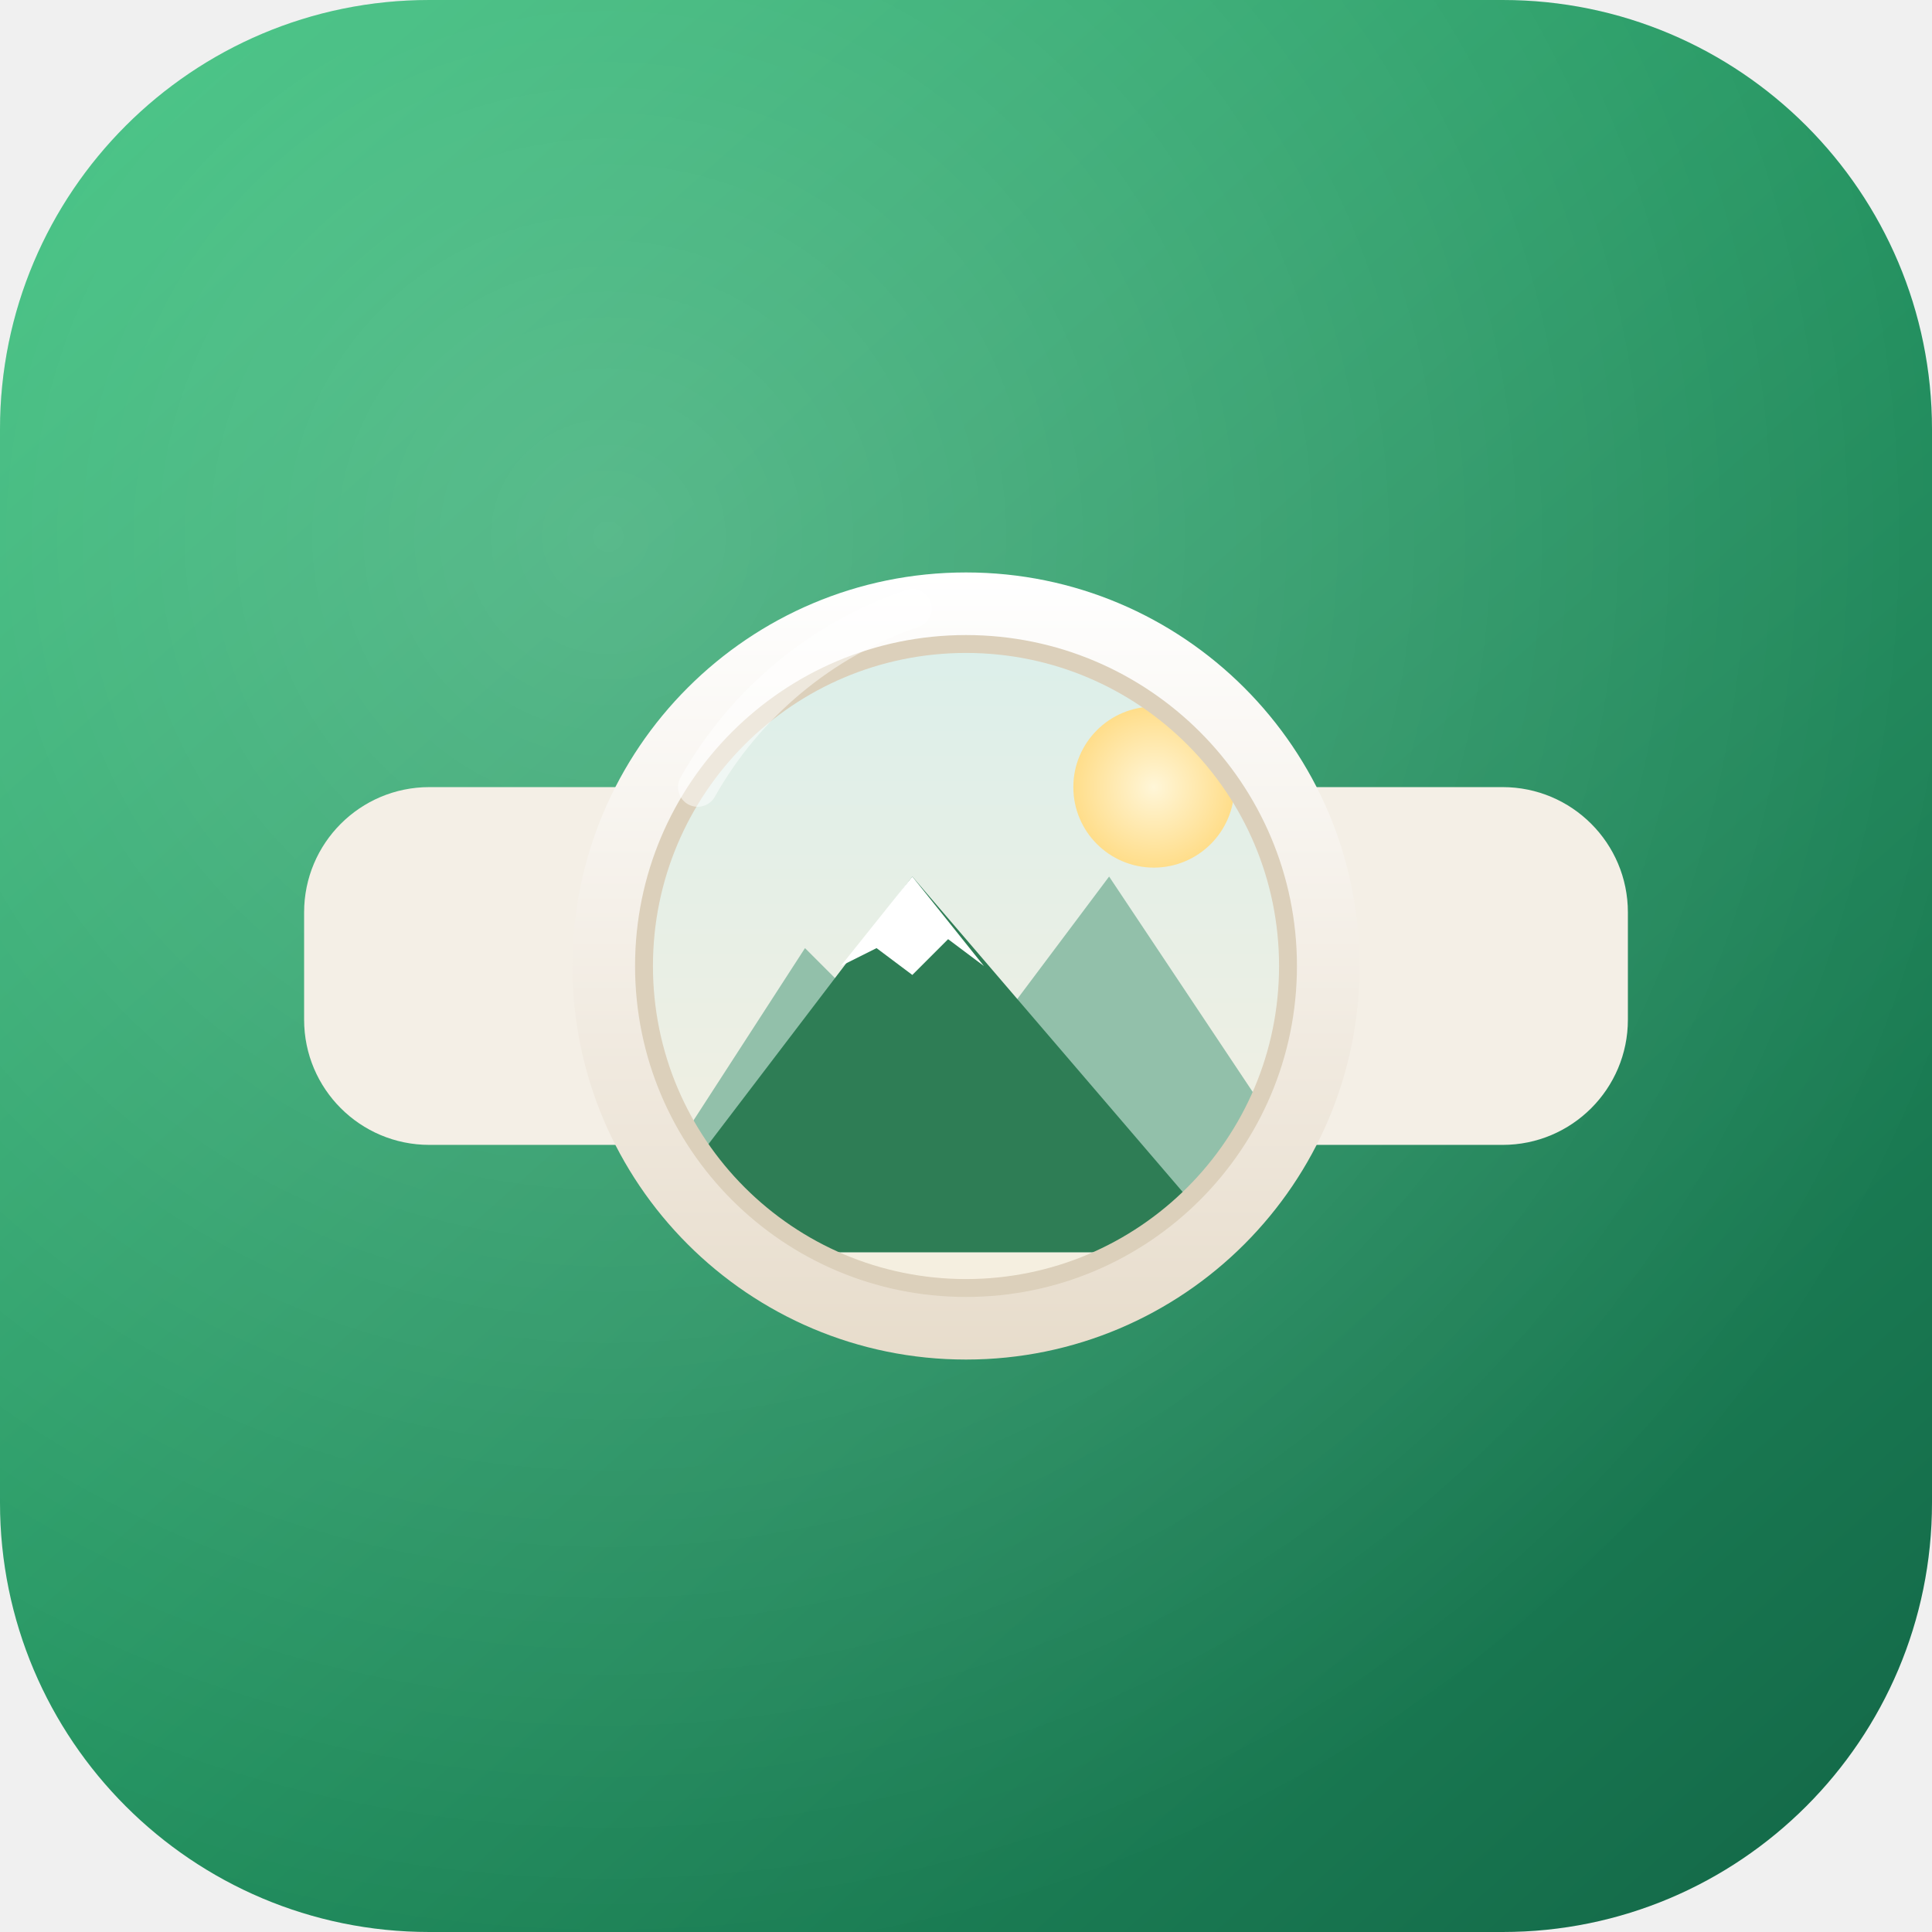
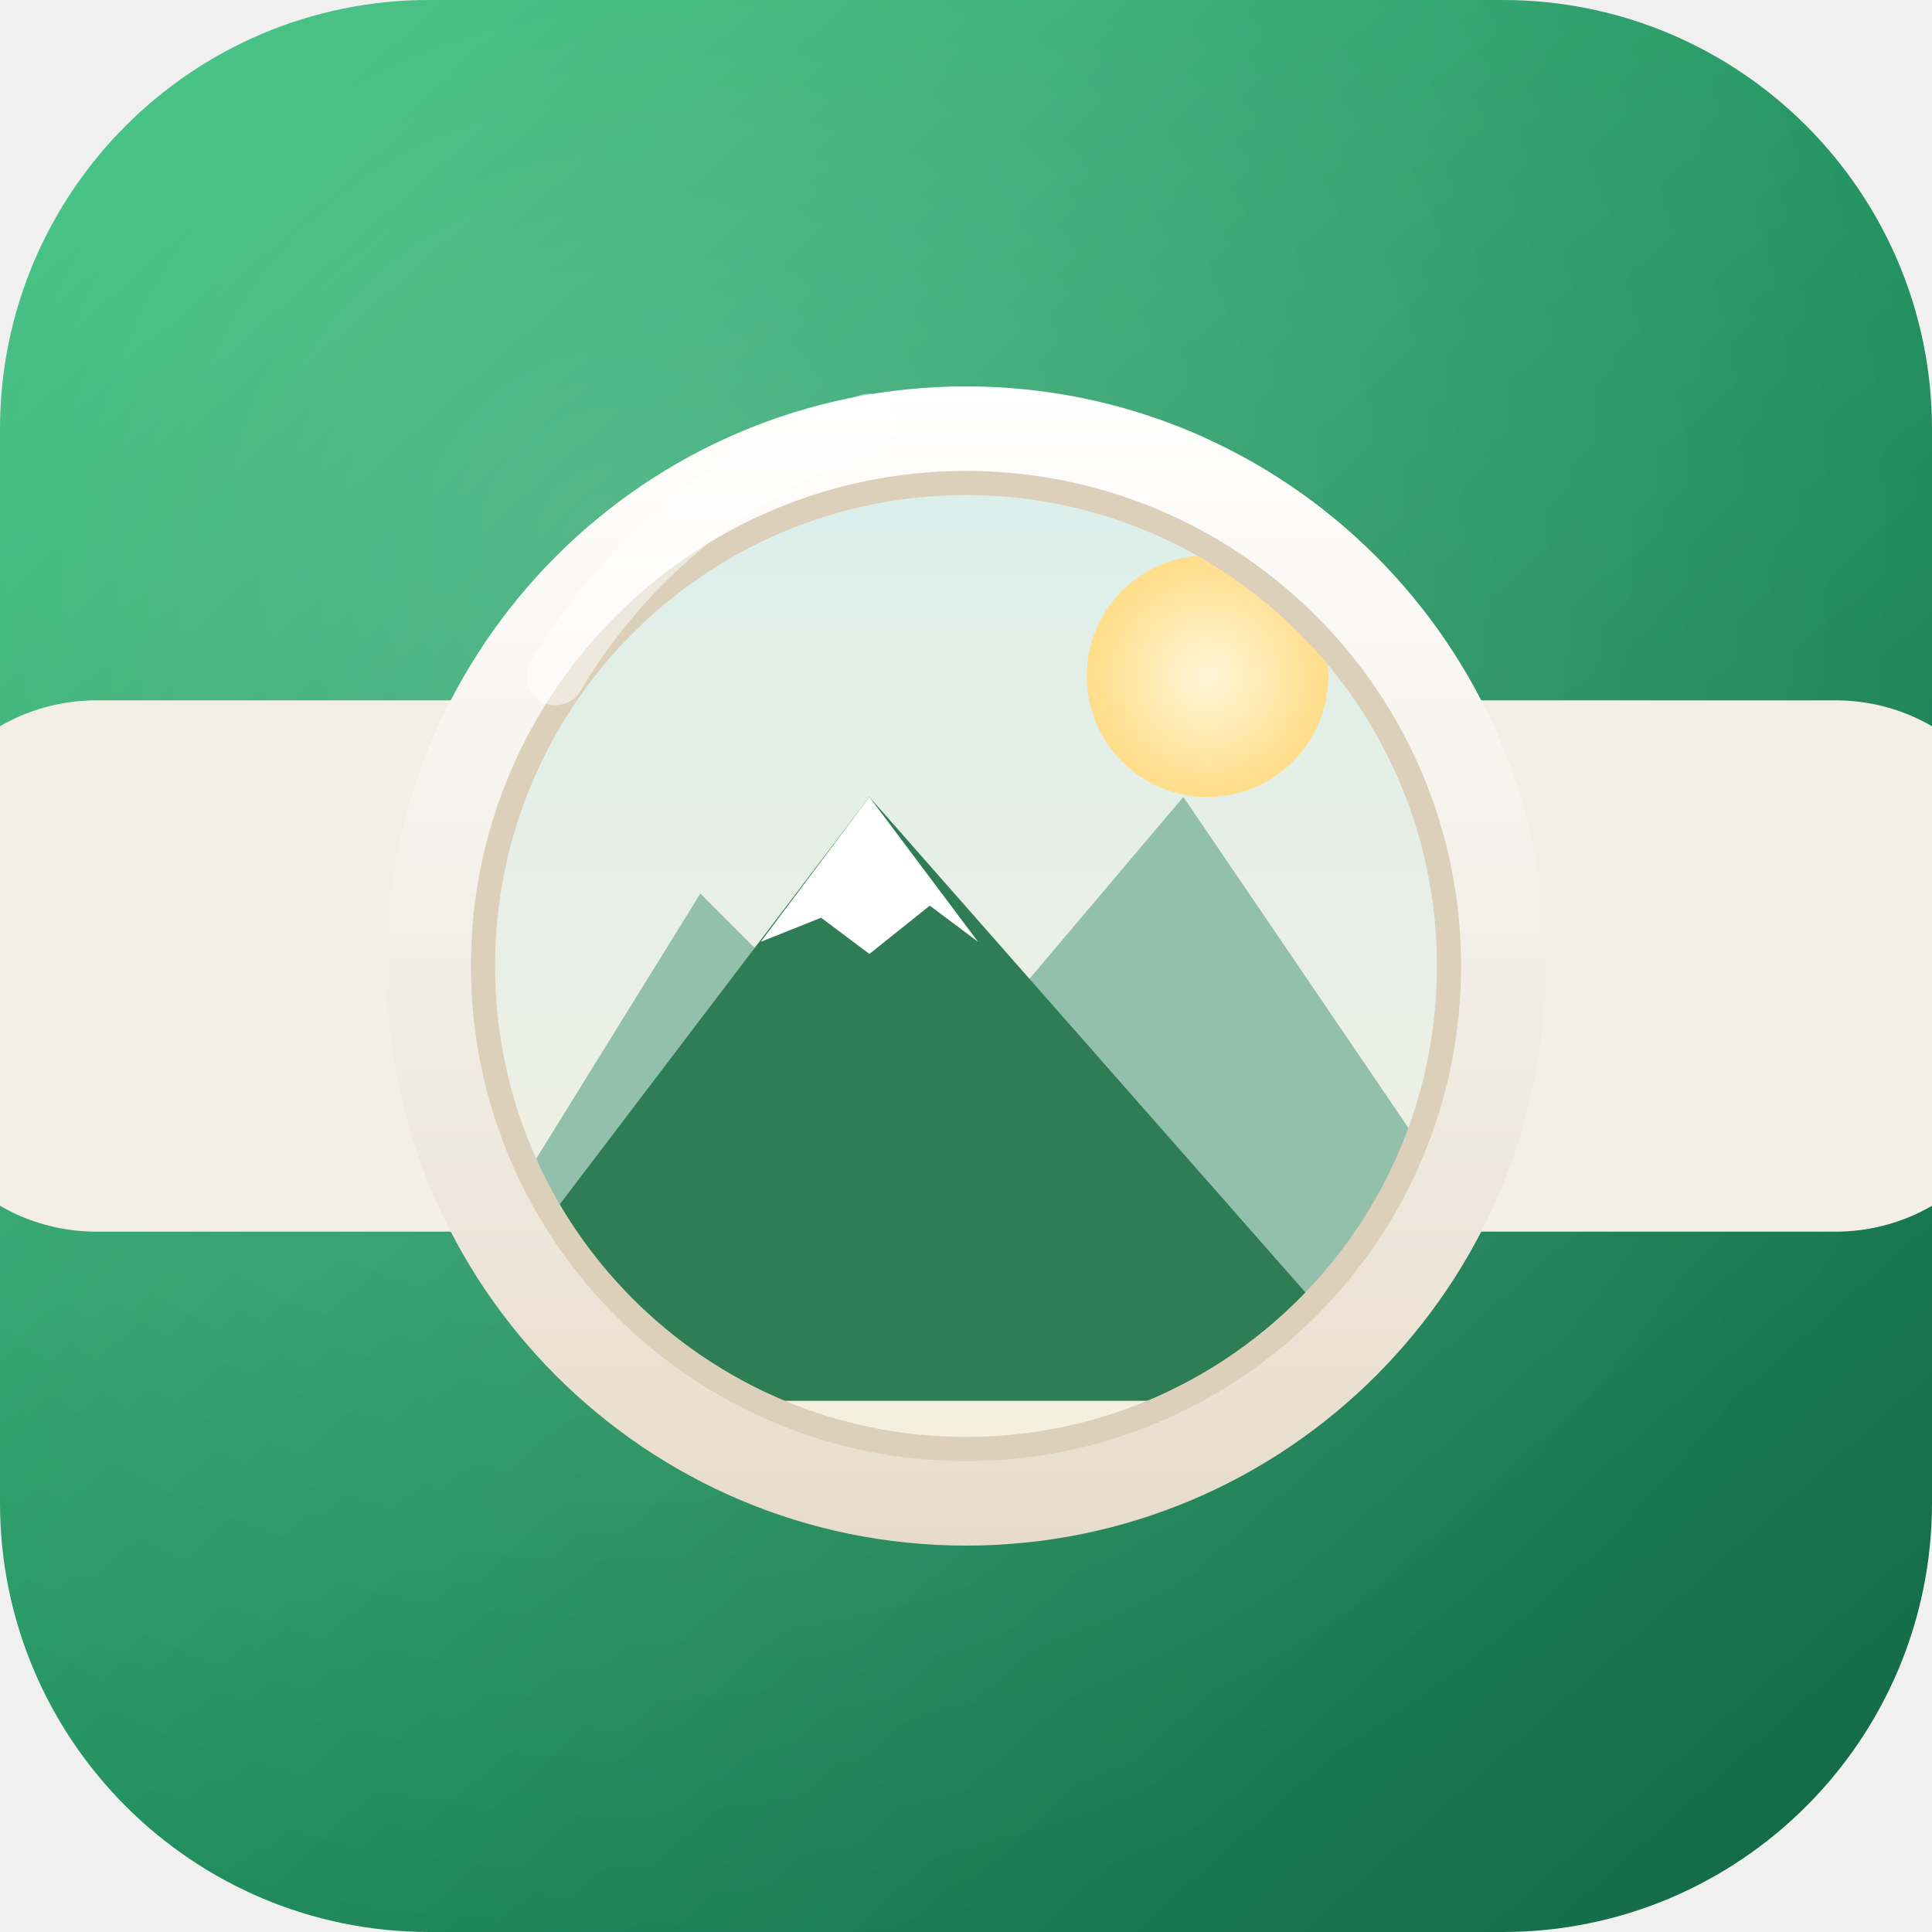
<svg xmlns="http://www.w3.org/2000/svg" viewBox="0 0 108 108">
  <defs>
    <linearGradient id="bg" x1="6" y1="0" x2="102" y2="108" gradientUnits="userSpaceOnUse">
      <stop offset="0" stop-color="#33BE78" />
      <stop offset="1" stop-color="#136848" />
    </linearGradient>
    <radialGradient id="glow" cx="34" cy="30" r="80" gradientUnits="userSpaceOnUse">
-       <stop offset="0" stop-color="#ffffff" stop-opacity="0.22" />
+       <stop offset="0" stop-color="#ffffff" stop-opacity="0.2" />
      <stop offset="1" stop-color="#ffffff" stop-opacity="0" />
    </radialGradient>
-     <linearGradient id="bezel" x1="54" y1="32" x2="54" y2="76" gradientUnits="userSpaceOnUse">
+     <linearGradient id="bezel" x1="54" y1="30" x2="54" y2="78" gradientUnits="userSpaceOnUse">
      <stop offset="0" stop-color="#ffffff" />
      <stop offset="1" stop-color="#E7DCCB" />
    </linearGradient>
-     <linearGradient id="sky" x1="54" y1="36" x2="54" y2="72" gradientUnits="userSpaceOnUse">
+     <linearGradient id="sky" x1="54" y1="34" x2="54" y2="74" gradientUnits="userSpaceOnUse">
      <stop offset="0" stop-color="#DCEFEA" />
      <stop offset="1" stop-color="#F6EFE0" />
    </linearGradient>
-     <radialGradient id="sun" cx="64.5" cy="44" r="5.5" gradientUnits="userSpaceOnUse">
+     <radialGradient id="sun" cx="64" cy="42" r="6" gradientUnits="userSpaceOnUse">
      <stop offset="0" stop-color="#FFF6D8" />
      <stop offset="1" stop-color="#FFD879" />
    </radialGradient>
    <clipPath id="face">
-       <circle cx="54" cy="54" r="18" />
+       <circle cx="54" cy="54" r="20" />
    </clipPath>
  </defs>
  <rect width="108" height="108" rx="24" fill="url(#bg)" />
  <rect width="108" height="108" rx="24" fill="url(#glow)" />
-   <path d="M36,44 H24 a7,7 0 0 0 -7,7 V57 a7,7 0 0 0 7,7 H36 Z" fill="#F4EFE6" />
-   <path d="M72,44 H84 a7,7 0 0 1 7,7 V57 a7,7 0 0 1 -7,7 H72 Z" fill="#F4EFE6" />
-   <circle cx="54" cy="54" r="22" fill="url(#bezel)" />
-   <circle cx="54" cy="54" r="18" fill="url(#sky)" />
-   <g clip-path="url(#face)">
-     <circle cx="64.5" cy="44" r="4.5" fill="url(#sun)" />
-     <path d="M34,70 L45,53 L53,61 L62,49 L76,70 Z" fill="#92C0AA" />
-     <path d="M35,70 L51,49 L69,70 Z" fill="#2E7D55" />
-     <path d="M51,49 L47,54 L49,53 L51,54.5 L53,52.5 L55,54 Z" fill="#fff" />
+   <g transform="translate(-18.9,-18.9) scale(1.35)">
+     <path d="M30,57 a24,24 0 1,0 48,0 a24,24 0 1,0 -48,0 z" fill="#2B000000" />
+     <path d="M34,43 H18 a8,8 0 0 0 -8,8 V57 a8,8 0 0 0 8,8 H34 Z" fill="#F4EFE6" />
+     <path d="M74,43 H90 a8,8 0 0 1 8,8 V57 a8,8 0 0 1 -8,8 H74 Z" fill="#F4EFE6" />
+     <circle cx="54" cy="54" r="24" fill="url(#bezel)" />
+     <circle cx="54" cy="54" r="20" fill="url(#sky)" />
+     <g clip-path="url(#face)">
+       <circle cx="64" cy="42" r="5" fill="url(#sun)" />
+       <path d="M30,72 L43,51 L52,60 L63,47 L80,72 Z" fill="#92C0AA" />
+       <path d="M31,72 L50,47 L72,72 Z" fill="#2E7D55" />
+       <path d="M50,47 L45.5,53 L48,52 L50,53.5 L52.5,51.5 L54.5,53 Z" fill="#fff" />
+     </g>
+     <circle cx="54" cy="54" r="20" fill="none" stroke="#DCD0BB" stroke-width="1" />
+     <path d="M37,42 A24,24 0 0 1 50,31.5" fill="none" stroke="#ffffff" stroke-opacity="0.5" stroke-width="2.4" stroke-linecap="round" />
  </g>
-   <circle cx="54" cy="54" r="18" fill="none" stroke="#DCD0BB" stroke-width="1" />
-   <path d="M39,44 A22,22 0 0 1 51,34" fill="none" stroke="#ffffff" stroke-opacity="0.5" stroke-width="2.2" stroke-linecap="round" />
</svg>
